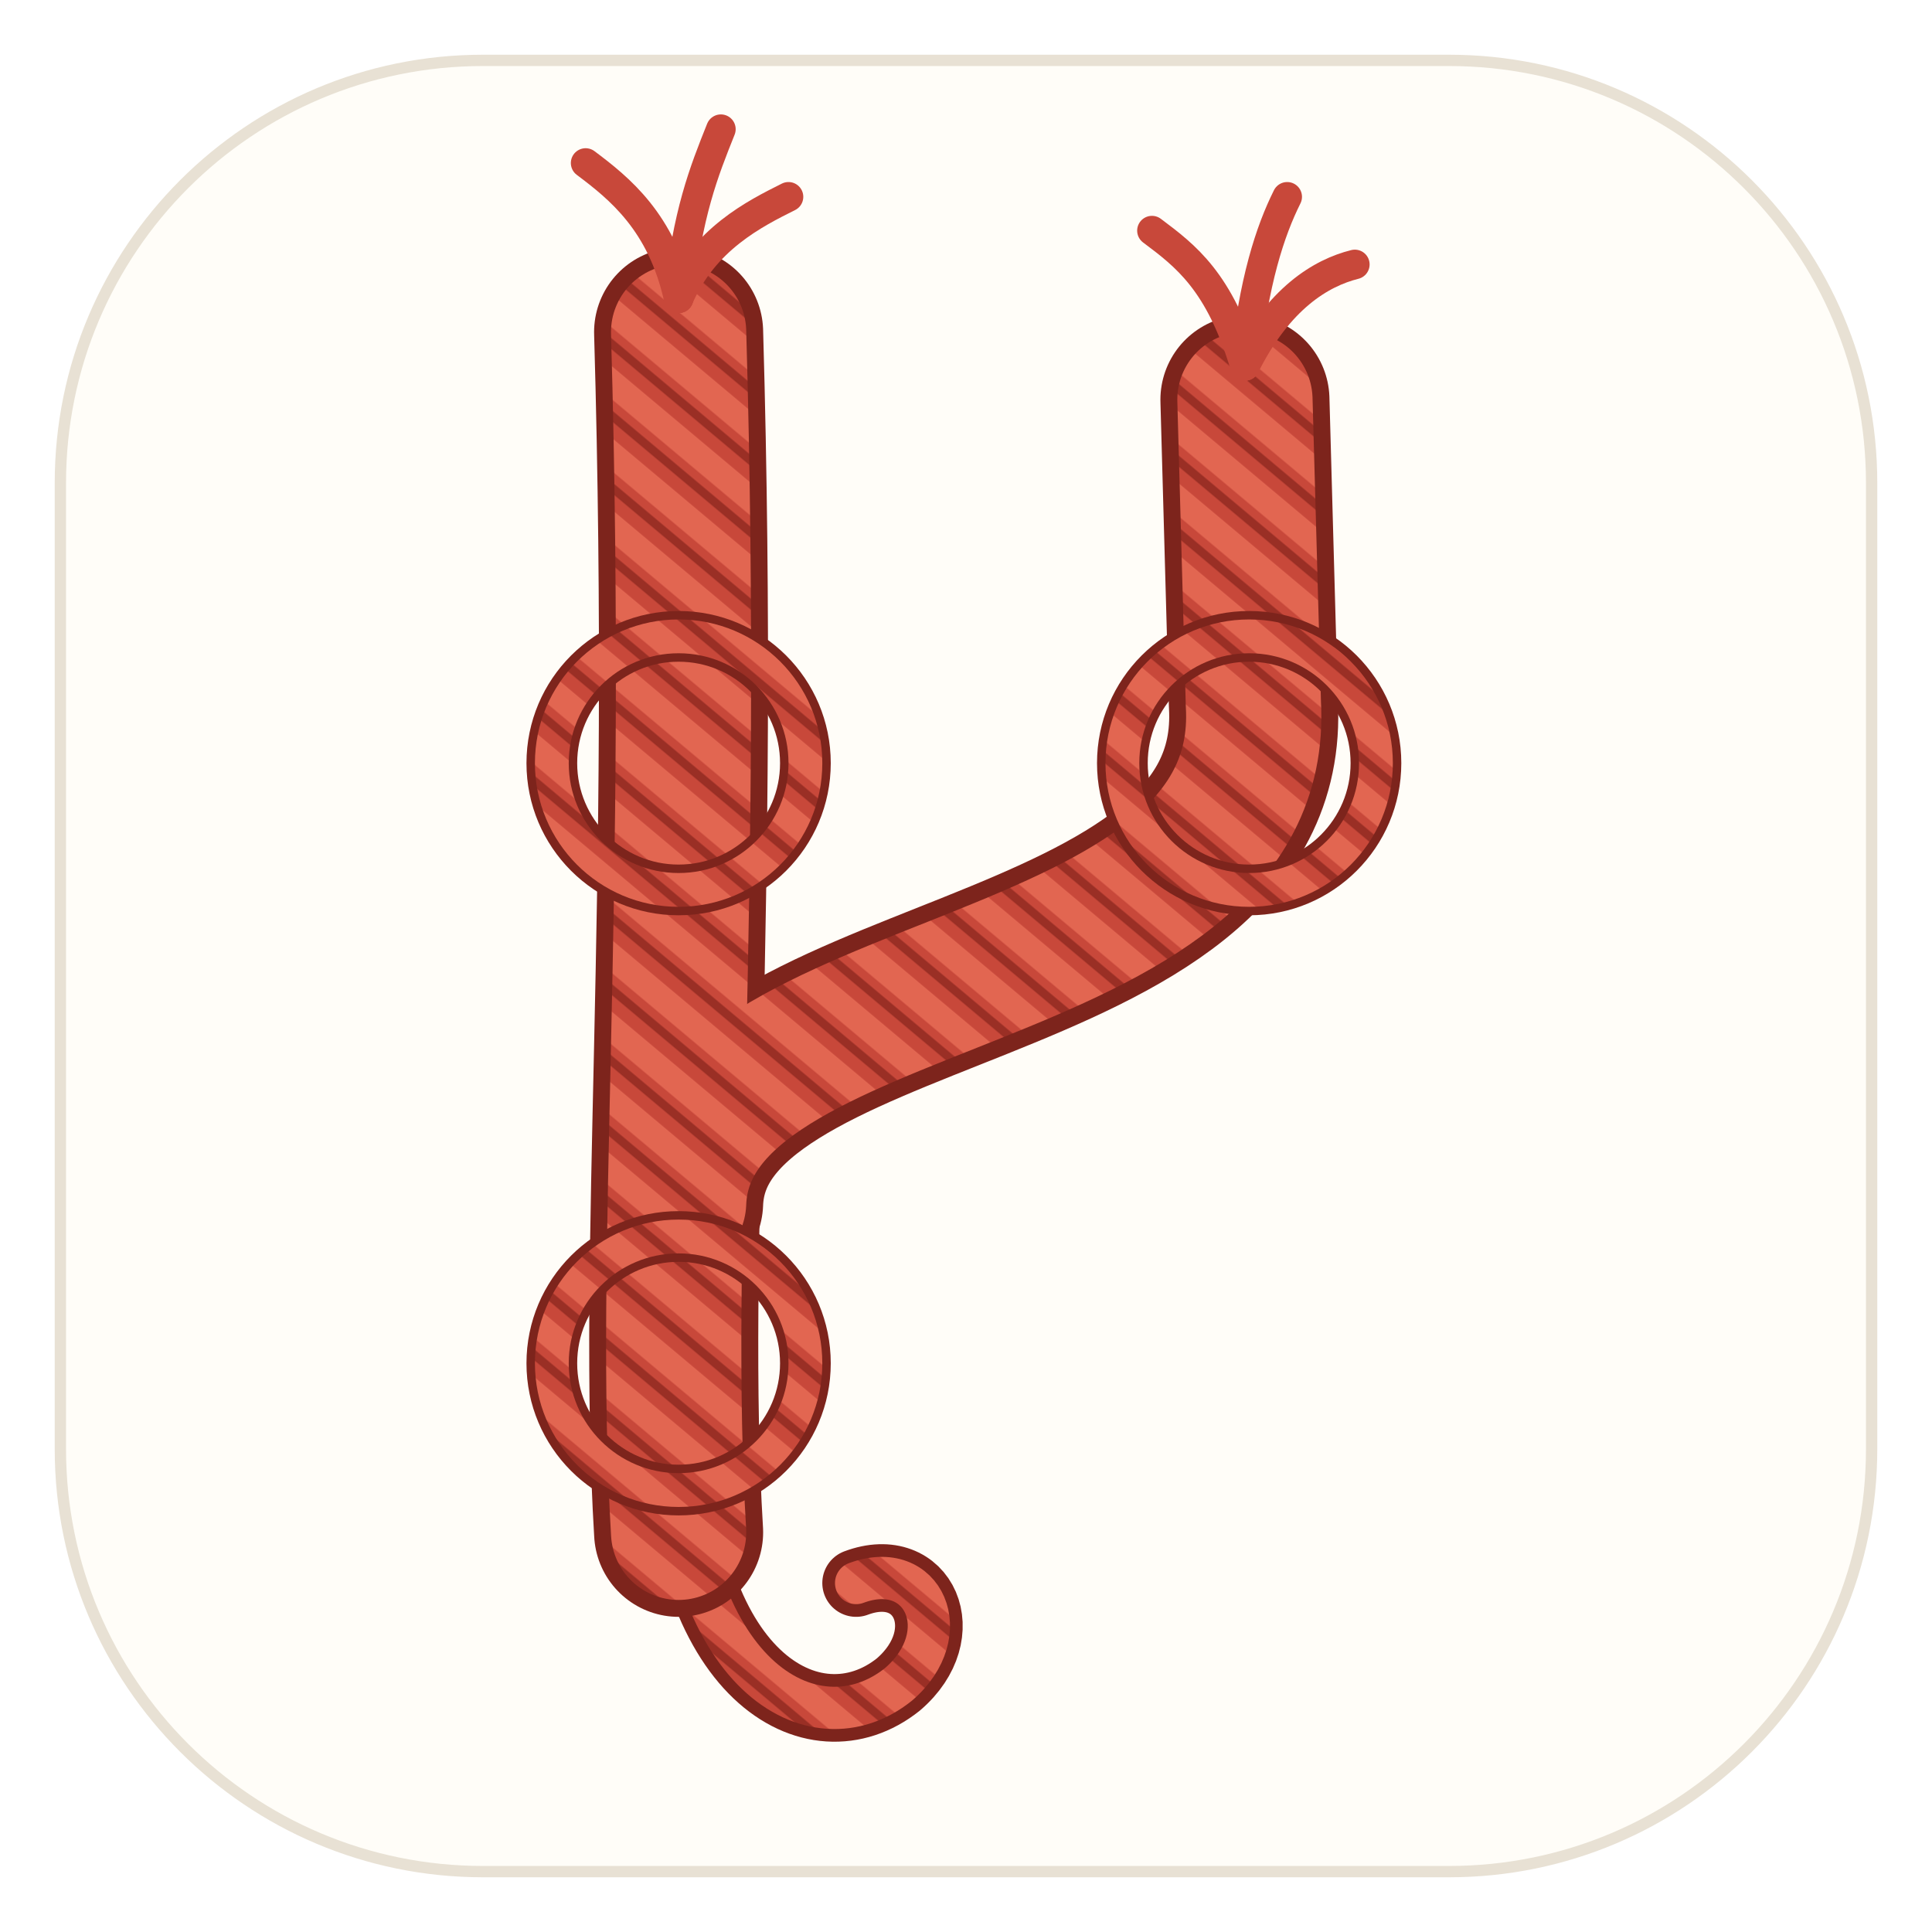
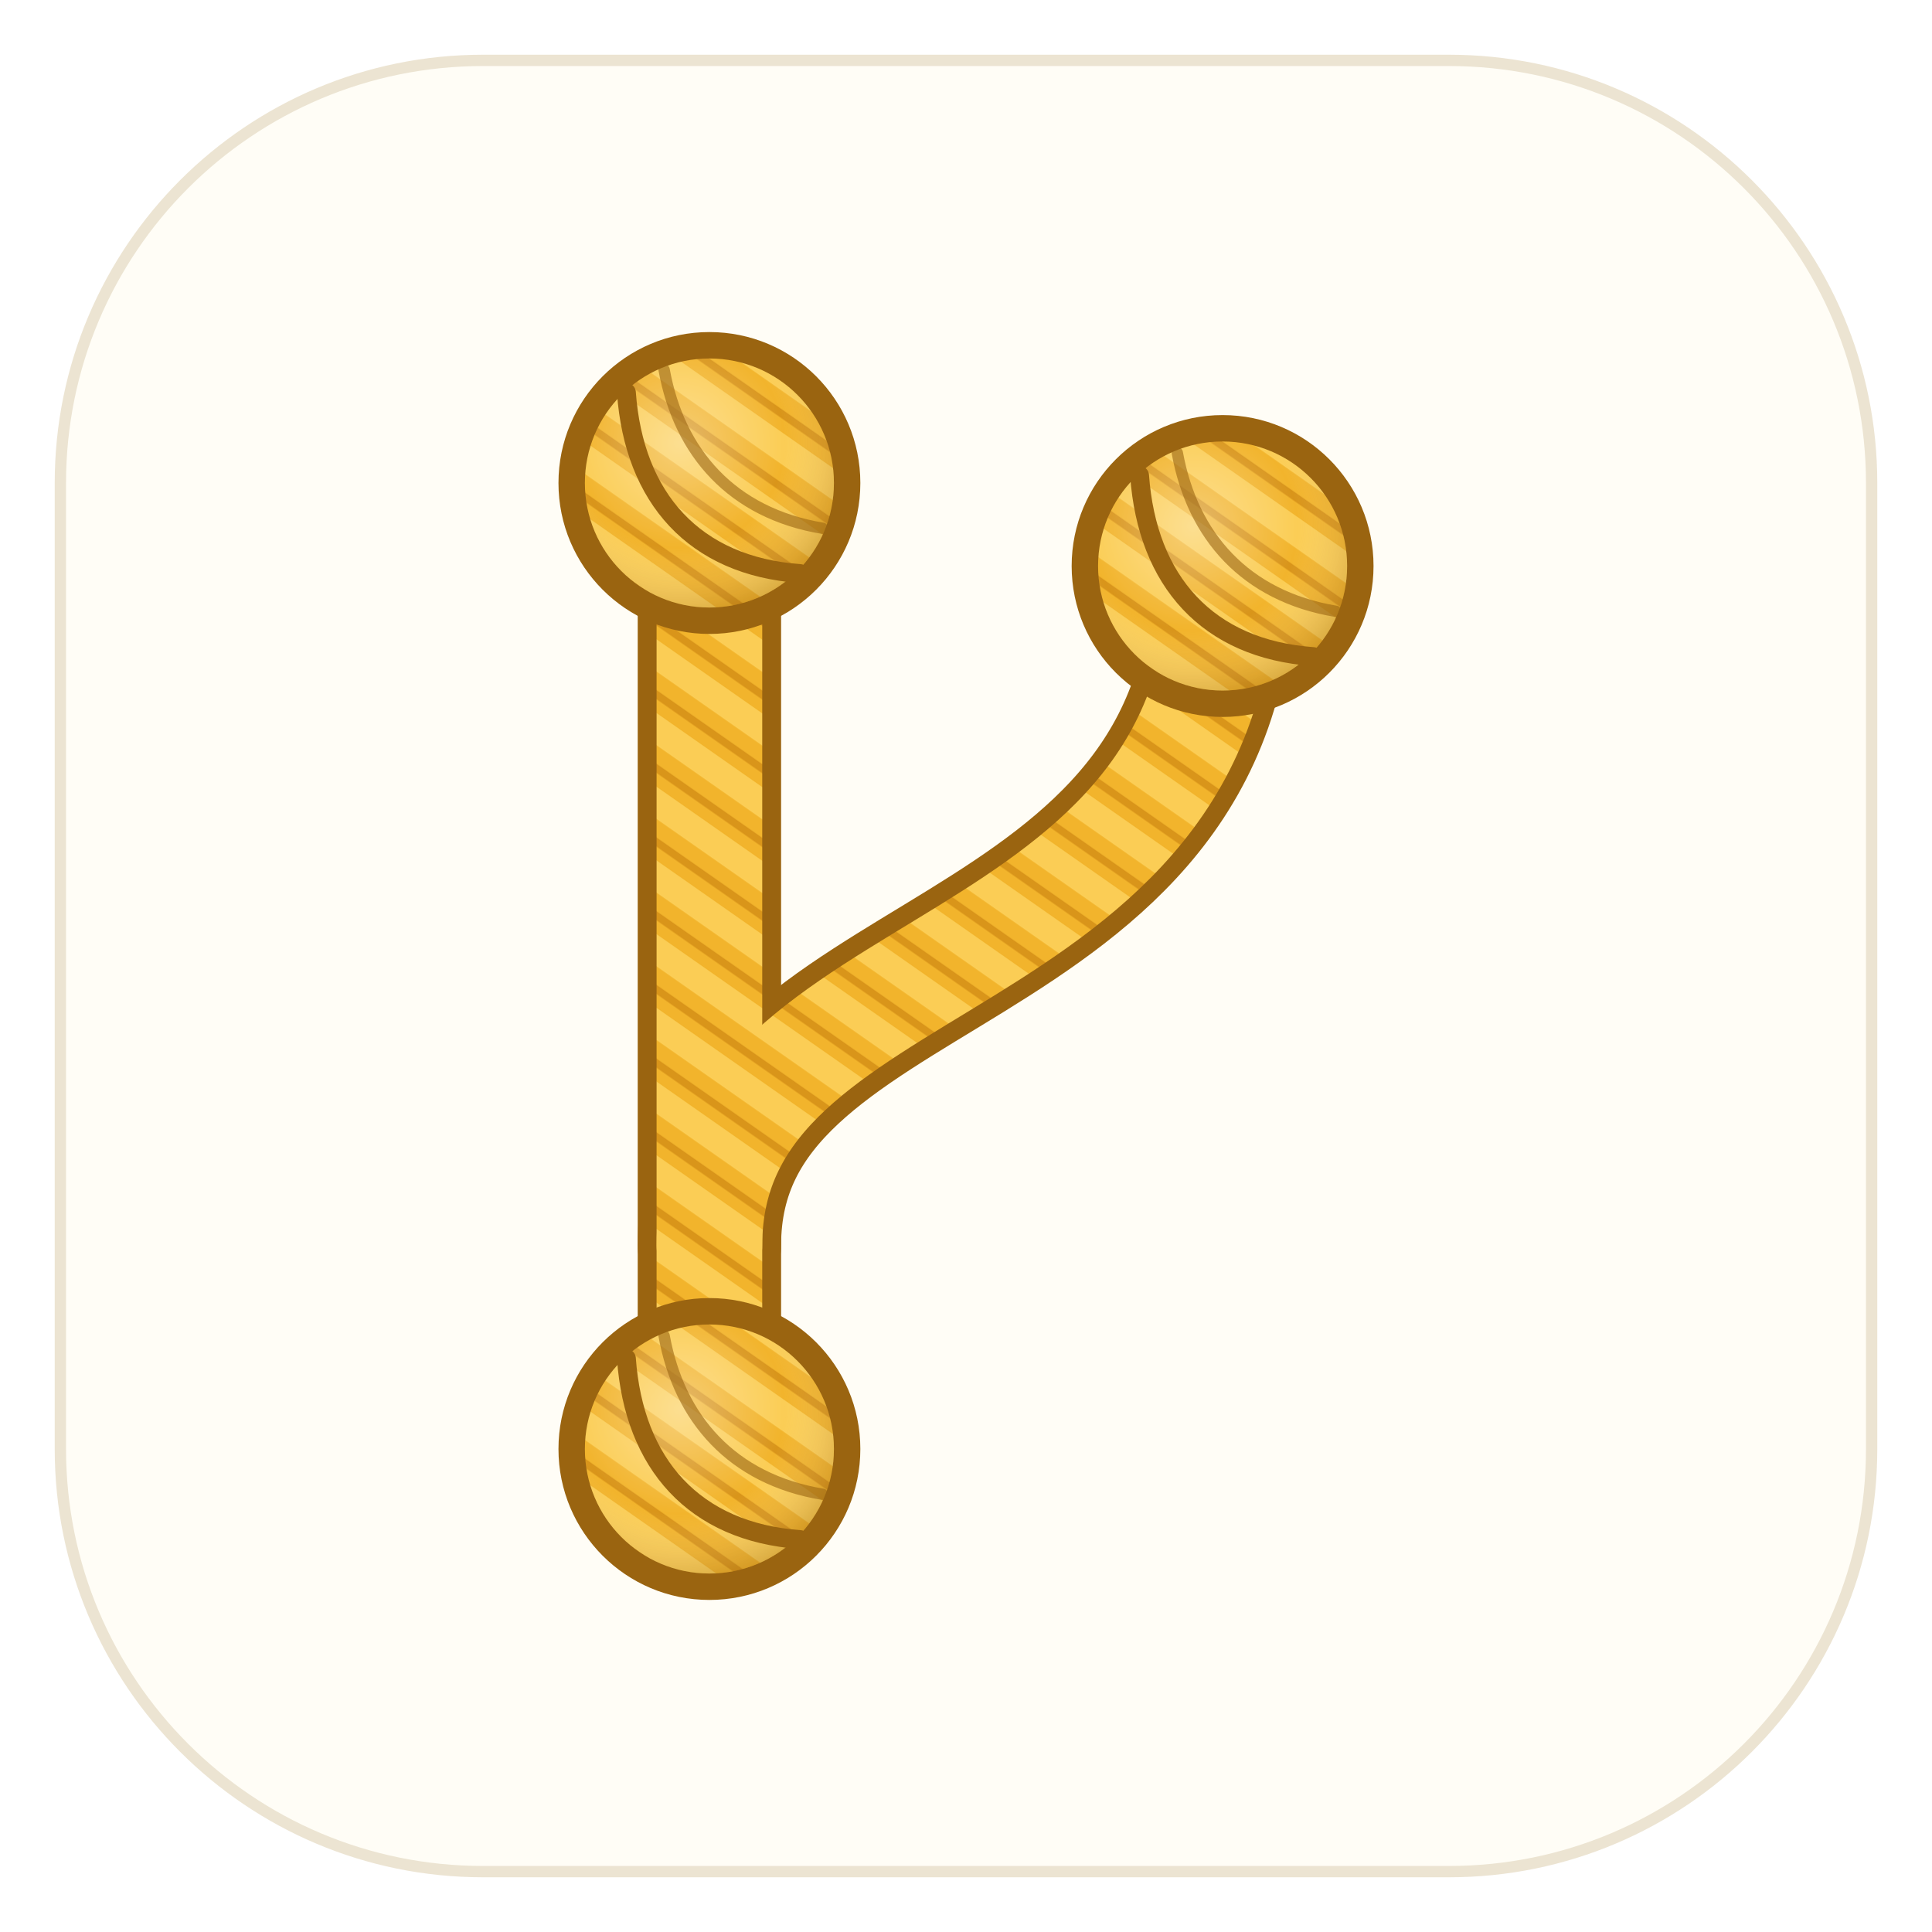
<svg xmlns="http://www.w3.org/2000/svg" viewBox="0 0 512 512">
  <defs>
-     <pattern id="twist" width="13" height="13" patternUnits="userSpaceOnUse" patternTransform="rotate(-50)">
-       <rect width="13" height="13" fill="#c8483a" />
-       <rect x="1" width="6" height="13" fill="#e26651" />
-       <rect x="10" width="2" height="13" fill="#9a2f25" />
+     <pattern id="twist" width="16" height="16" patternUnits="userSpaceOnUse" patternTransform="rotate(-55)">
+       <rect width="16" height="16" fill="#f2b42c" />
+       <rect x="2" width="7" height="16" fill="#fbcd55" />
+       <rect x="12" width="2" height="16" fill="#d9951a" />
    </pattern>
+     <radialGradient id="round" cx="0.38" cy="0.34" r="0.7">
+       <stop offset="0" stop-color="#fff" stop-opacity="0.35" />
+       <stop offset="0.6" stop-color="#fff" stop-opacity="0" />
+       <stop offset="1" stop-color="#7a4a08" stop-opacity="0.25" />
+     </radialGradient>
  </defs>
-   <rect x="16" y="16" width="480" height="480" rx="112" fill="#fffdf8" />
-   <rect x="16" y="16" width="480" height="480" rx="112" fill="none" stroke="#e8e1d4" stroke-width="3" />
-   <g fill="none" stroke-linecap="round" stroke-linejoin="round" transform="translate(256 256) scale(1.12) translate(-258 -262)">
-     <path d="M190 370 C190 430 222 448 242 432 C256 420 248 402 232 408" stroke="#7d241c" stroke-width="16" />
-     <path d="M190 370 C190 430 222 448 242 432 C256 420 248 402 232 408" stroke="url(#twist)" stroke-width="10" />
-     <g stroke="#7d241c" stroke-width="40">
-       <path id="main" d="M190 396 C186 330 194 250 190 112" />
-       <path id="branch" d="M190 318 C192 262 330 270 326 200 L324 128" />
+   <rect x="16" y="16" width="480" height="480" rx="112" fill="#fffdf6" />
+   <rect x="16" y="16" width="480" height="480" rx="112" fill="none" stroke="#ece4d2" stroke-width="3" />
+   <g fill="none" stroke-linecap="round" stroke-linejoin="round">
+     <g stroke="#9a6410" stroke-width="38">
+       <path id="main" d="M188 128 L188 384" />
+       <path id="branch" d="M188 330 C188 250 324 262 324 150" />
    </g>
-     <g stroke="url(#twist)" stroke-width="32">
+     <g stroke="url(#twist)" stroke-width="28">
      <use href="#main" />
      <use href="#branch" />
    </g>
-     <g stroke="#c8483a" stroke-width="7">
-       <path d="M190 104 C186 86 176 78 168 72" />
-       <path d="M190 104 C192 84 196 74 200 64" />
-       <path d="M190 104 C196 90 208 84 216 80" />
-       <path d="M324 120 C318 100 310 94 302 88" />
-       <path d="M324 120 C326 100 330 88 334 80" />
-       <path d="M324 120 C332 104 342 98 350 96" />
-     </g>
-     <g stroke="#7d241c" stroke-width="12">
-       <circle cx="190" cy="214" r="30" />
-       <circle cx="325" cy="214" r="30" />
-       <circle cx="190" cy="356" r="30" />
-     </g>
-     <g stroke="url(#twist)" stroke-width="8">
-       <circle cx="190" cy="214" r="30" />
-       <circle cx="325" cy="214" r="30" />
-       <circle cx="190" cy="356" r="30" />
-     </g>
  </g>
+   <g id="knot">
+     <circle cx="188" cy="128" r="40" fill="#9a6410" />
+     <circle cx="188" cy="128" r="33" fill="url(#twist)" />
+     <circle cx="188" cy="128" r="33" fill="url(#round)" />
+     <path d="M166 104 C168 132 184 150 212 152" fill="none" stroke="#9a6410" stroke-width="5" stroke-linecap="round" />
+     <path d="M176 98 C180 120 194 136 218 140" fill="none" stroke="#9a6410" stroke-width="3" stroke-linecap="round" opacity="0.6" />
+   </g>
+   <use href="#knot" transform="translate(136 22)" />
+   <use href="#knot" transform="translate(0 256)" />
</svg>
